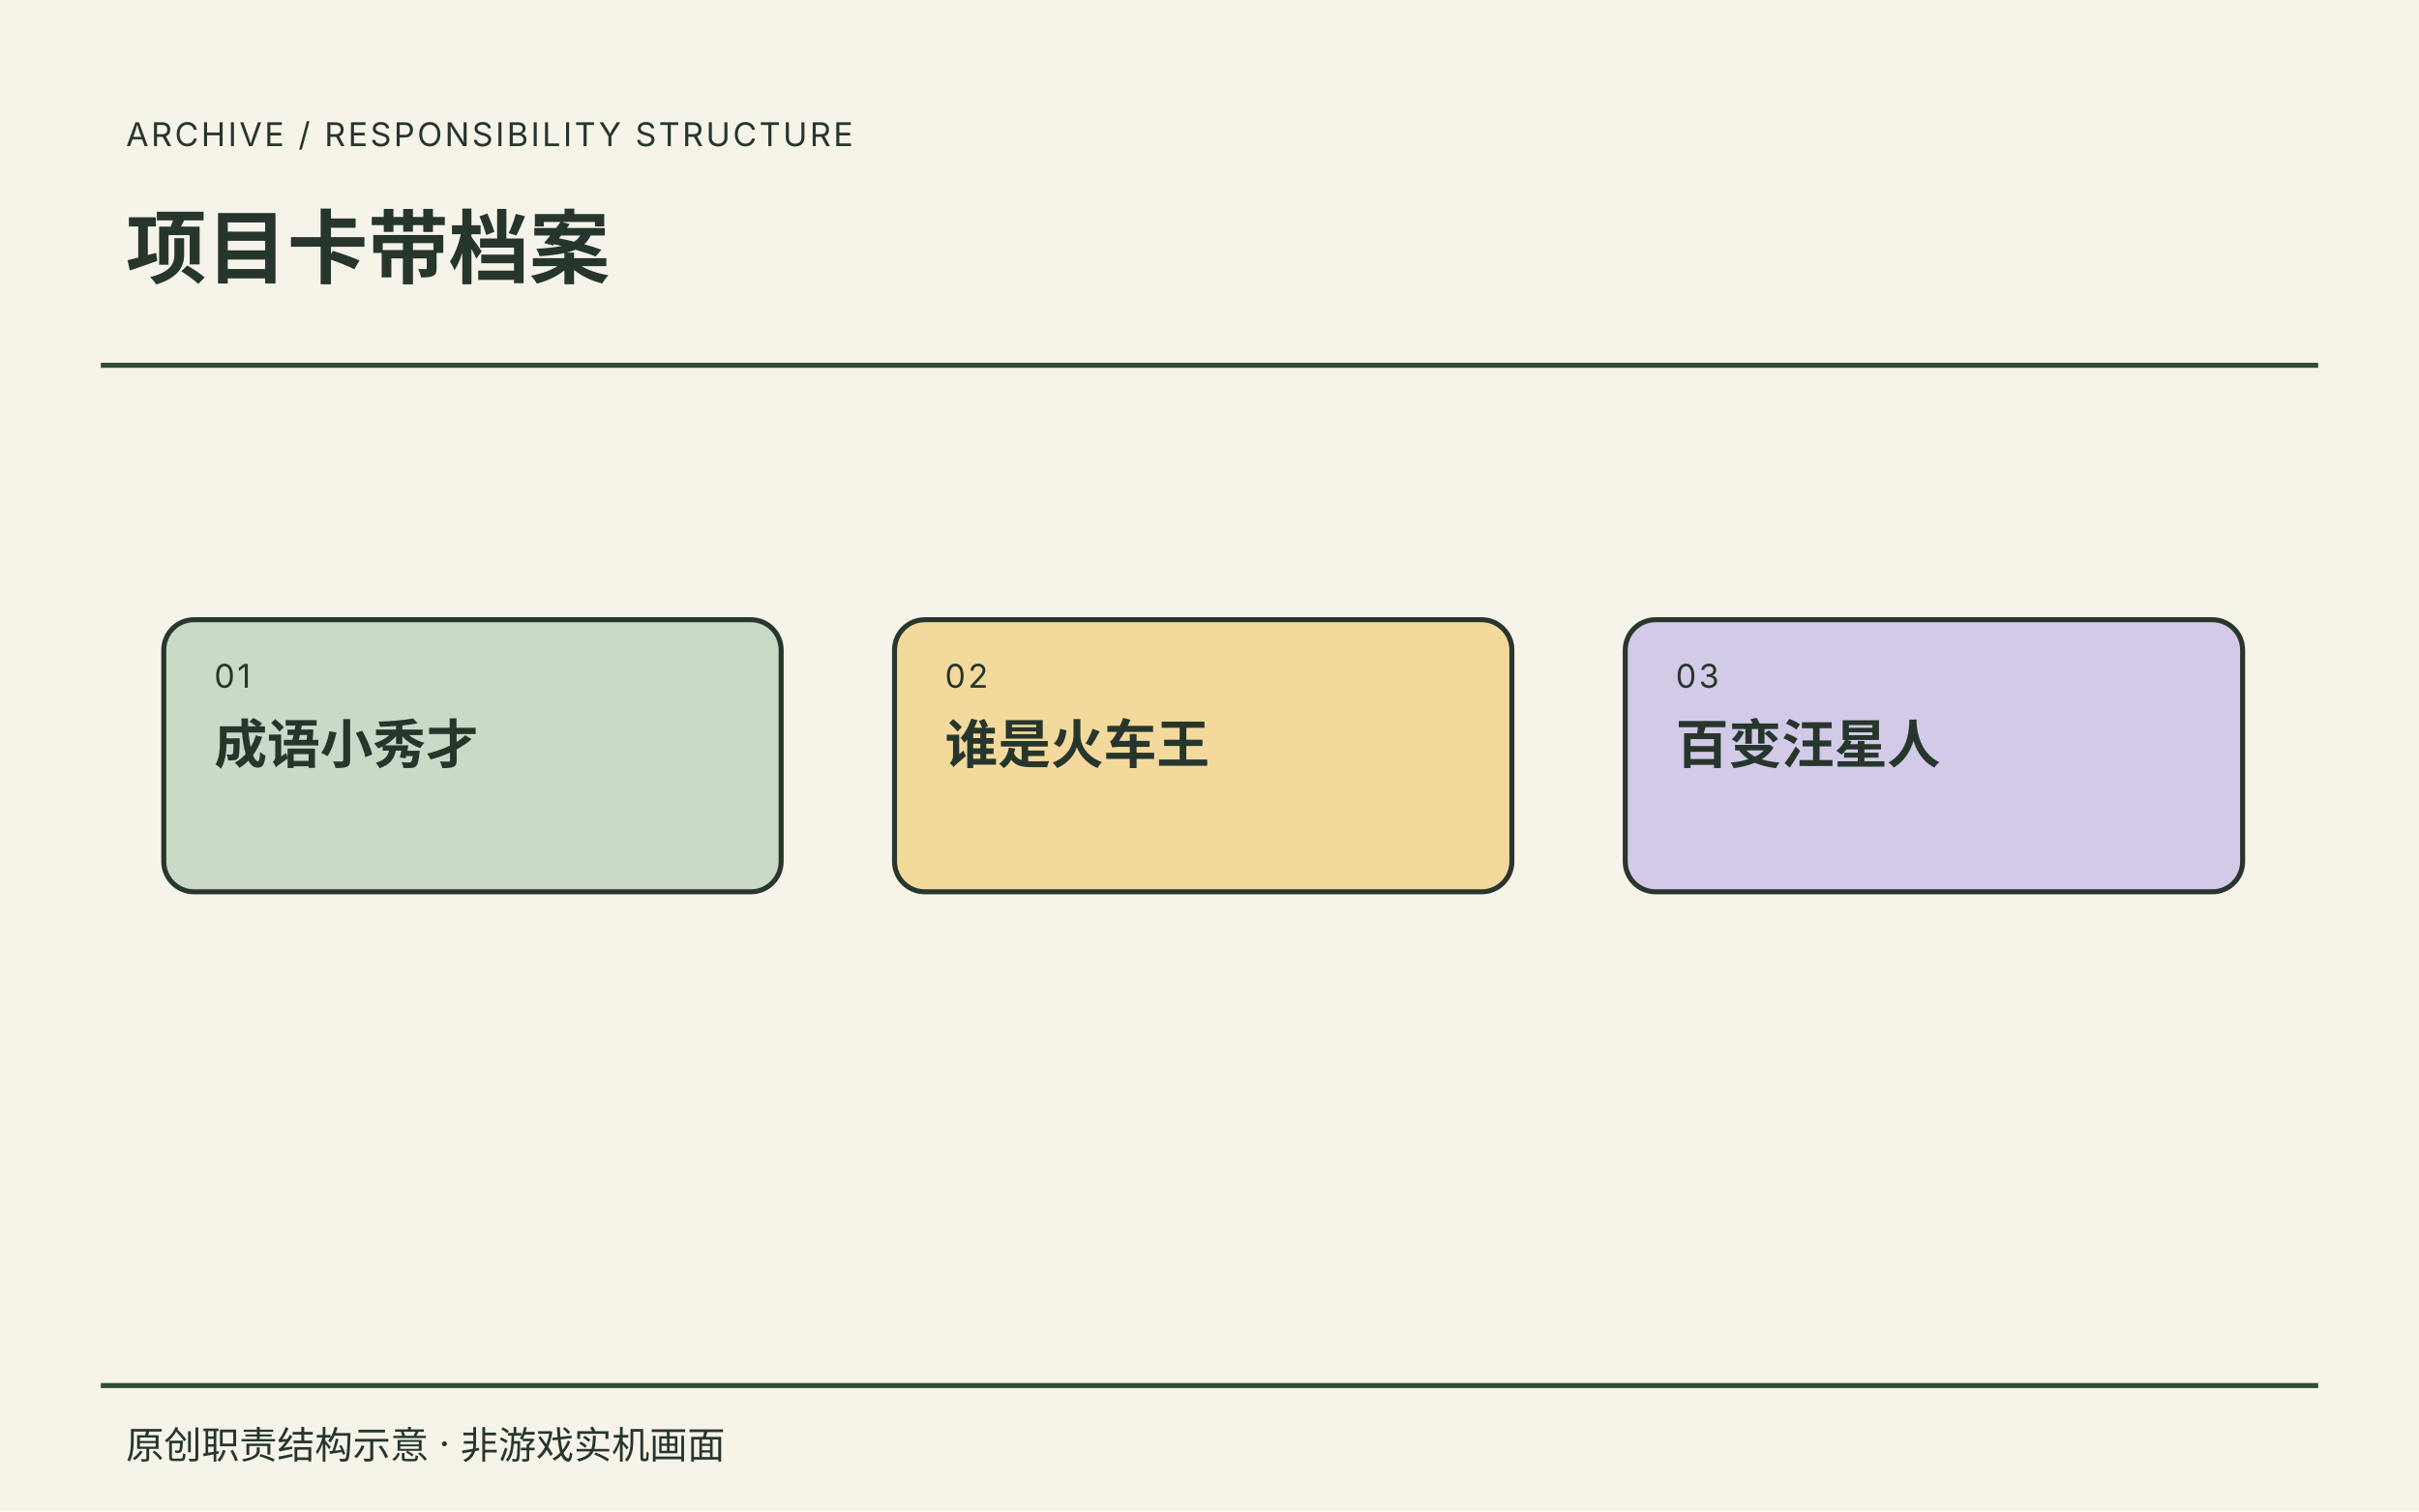
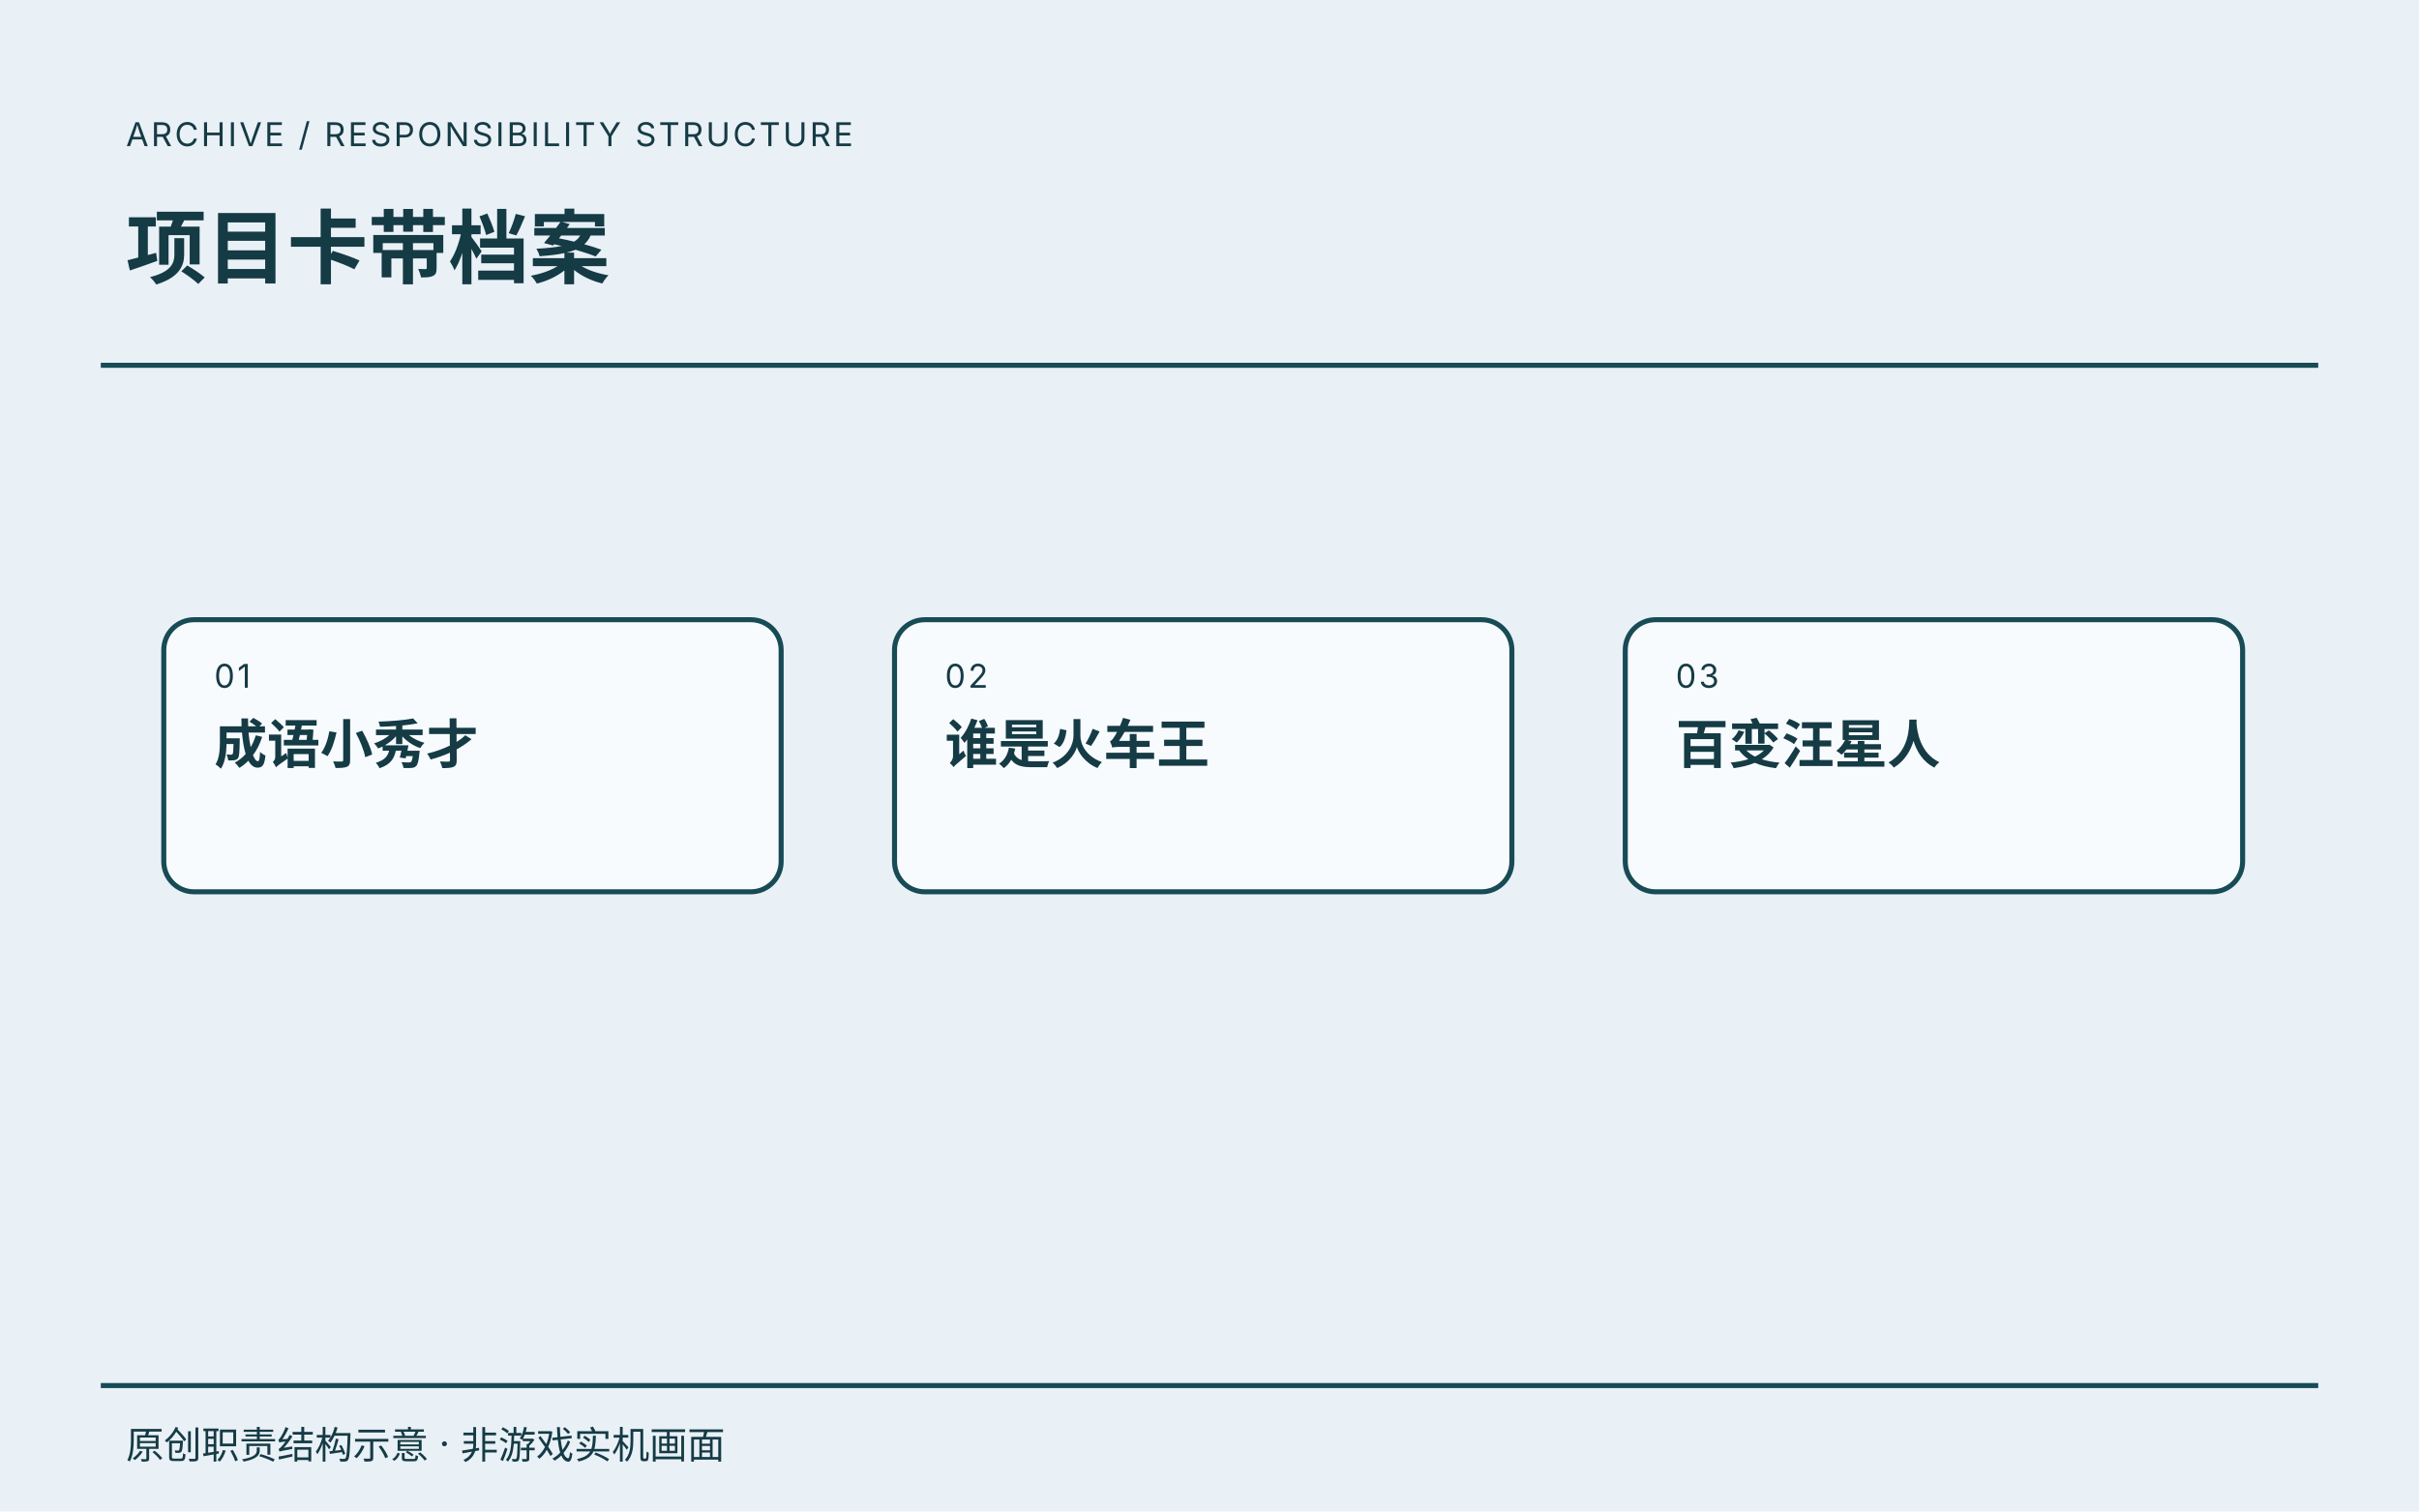
<svg xmlns="http://www.w3.org/2000/svg" width="960" height="600" viewBox="0 0 960 600">
-   <style>text{font-family:system-ui,-apple-system,'Microsoft YaHei',sans-serif;fill:#26362c}.title{font-size:32px;font-weight:700}.node{font-size:21px;font-weight:600}.number{font-size:13px;letter-spacing:1px}.caption{font-size:15px}</style>
-   <rect width="960" height="600" fill="#f6f3e9" />
-   <path d="M40 145H920M40 550H920" stroke="#304b37" stroke-width="2" />
+   <style>text{font-family:system-ui,-apple-system,'Microsoft YaHei',sans-serif;fill:#153b45}.title{font-size:32px;font-weight:700}.node{font-size:21px;font-weight:600}.number{font-size:13px;letter-spacing:1px}.caption{font-size:15px}</style>
+   <rect width="960" height="600" fill="#e9f0f6" />
+   <path d="M40 145H920M40 550H920" stroke="#174b55" stroke-width="2" />
  <text x="50" y="58" class="number">ARCHIVE / RESPONSIBILITY STRUCTURE</text>
  <text x="50" y="110" class="title">
    <tspan x="50" dy="0">项目卡带档案</tspan>
  </text>
  <g>
-     <rect x="65" y="246" width="245" height="108" rx="12" fill="#cadac6" stroke="#28372e" stroke-width="2" />
+     <rect x="65" y="246" width="245" height="108" rx="12" fill="#f8fbfe" stroke="#174b55" stroke-width="2" />
    <text x="85" y="273" class="number">01</text>
    <text x="85" y="303" class="node">
      <tspan x="85" dy="0">成语小秀才</tspan>
    </text>
  </g>
  <g>
-     <rect x="355" y="246" width="245" height="108" rx="12" fill="#f3da9c" stroke="#28372e" stroke-width="2" />
+     <rect x="355" y="246" width="245" height="108" rx="12" fill="#f8fbfe" stroke="#174b55" stroke-width="2" />
    <text x="375" y="273" class="number">02</text>
    <text x="375" y="303" class="node">
      <tspan x="375" dy="0">谁是火车王</tspan>
    </text>
  </g>
  <g>
-     <rect x="645" y="246" width="245" height="108" rx="12" fill="#d3cae8" stroke="#28372e" stroke-width="2" />
+     <rect x="645" y="246" width="245" height="108" rx="12" fill="#f8fbfe" stroke="#174b55" stroke-width="2" />
    <text x="665" y="273" class="number">03</text>
    <text x="665" y="303" class="node">
      <tspan x="665" dy="0">百变汪星人</tspan>
    </text>
  </g>
  <text x="50" y="579" class="caption">原创职责结构示意 · 非游戏实机画面</text>
</svg>
